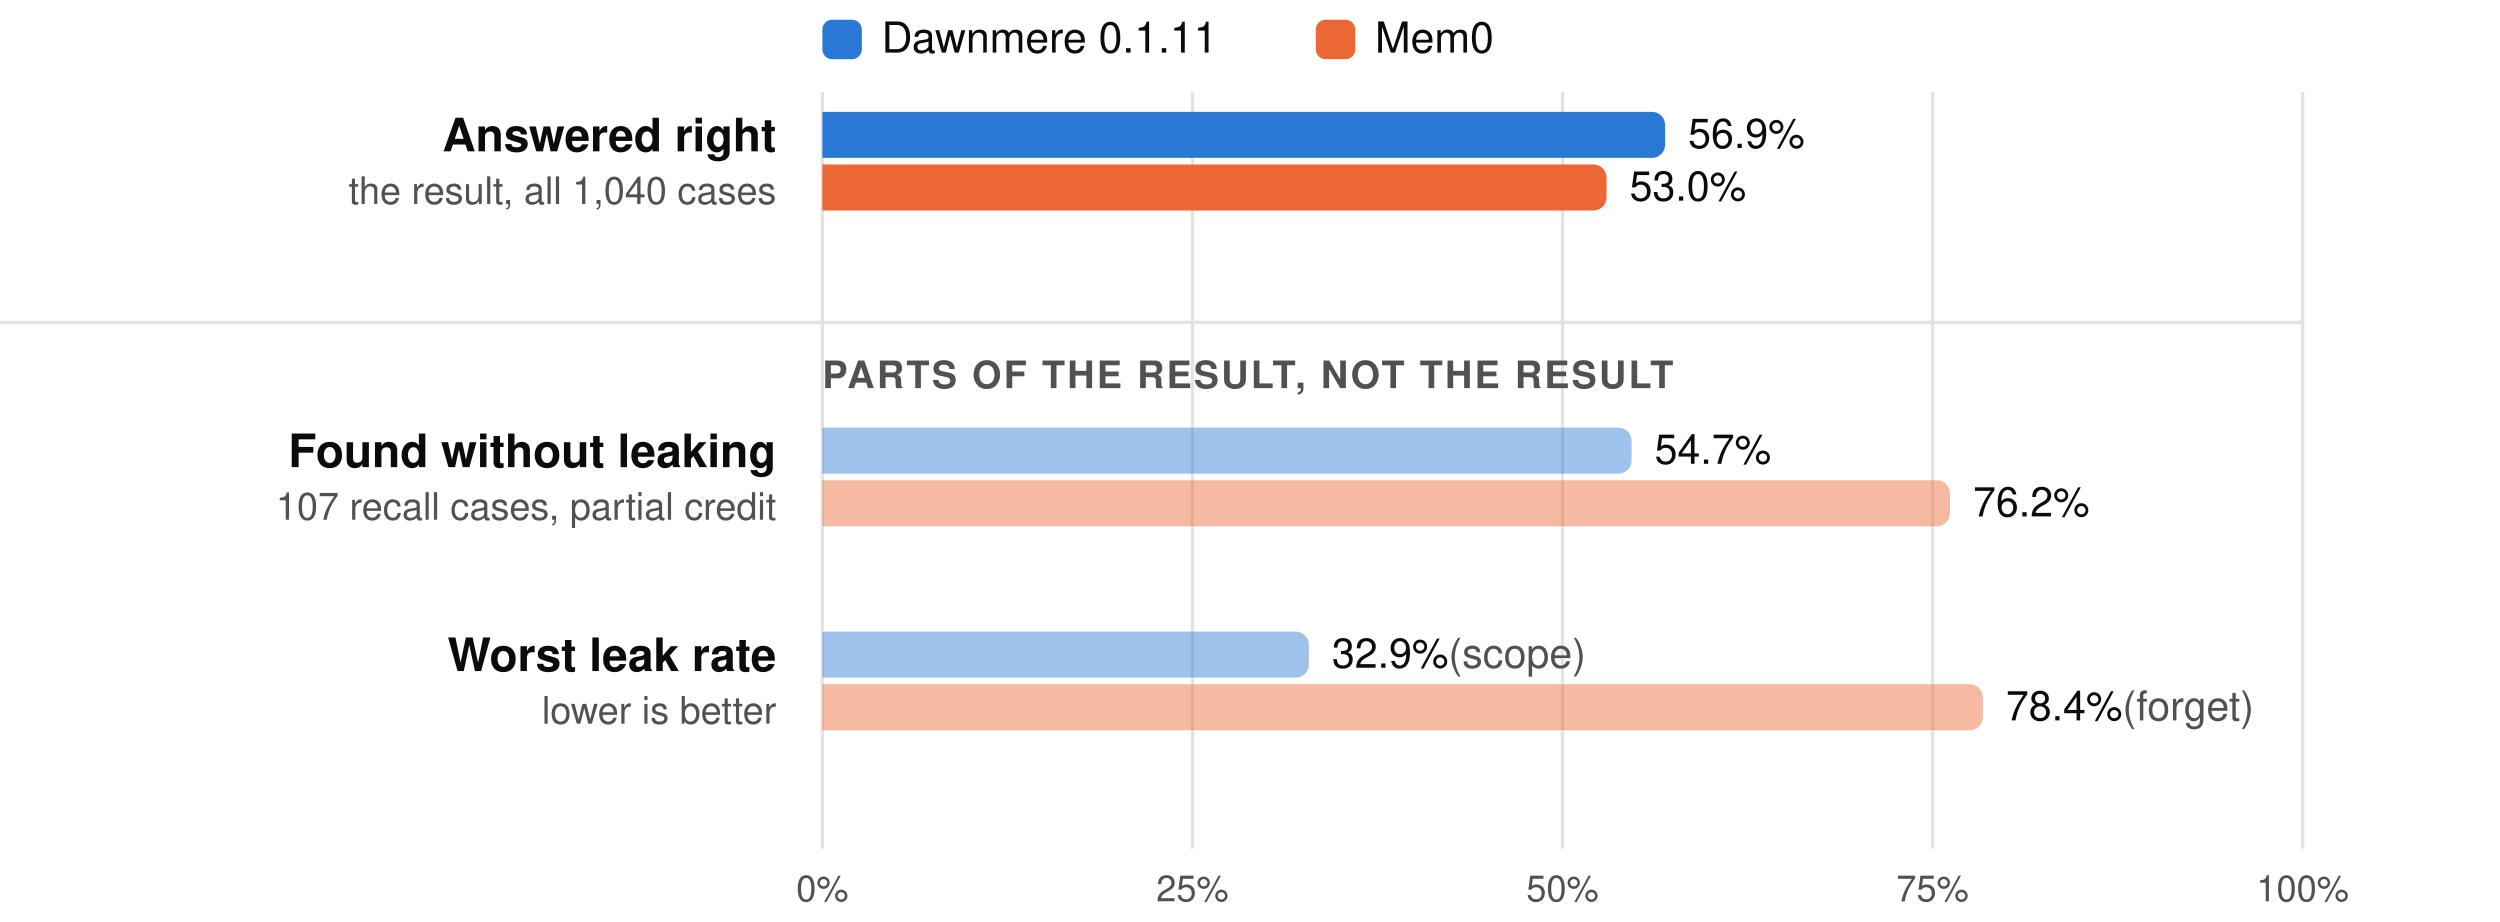
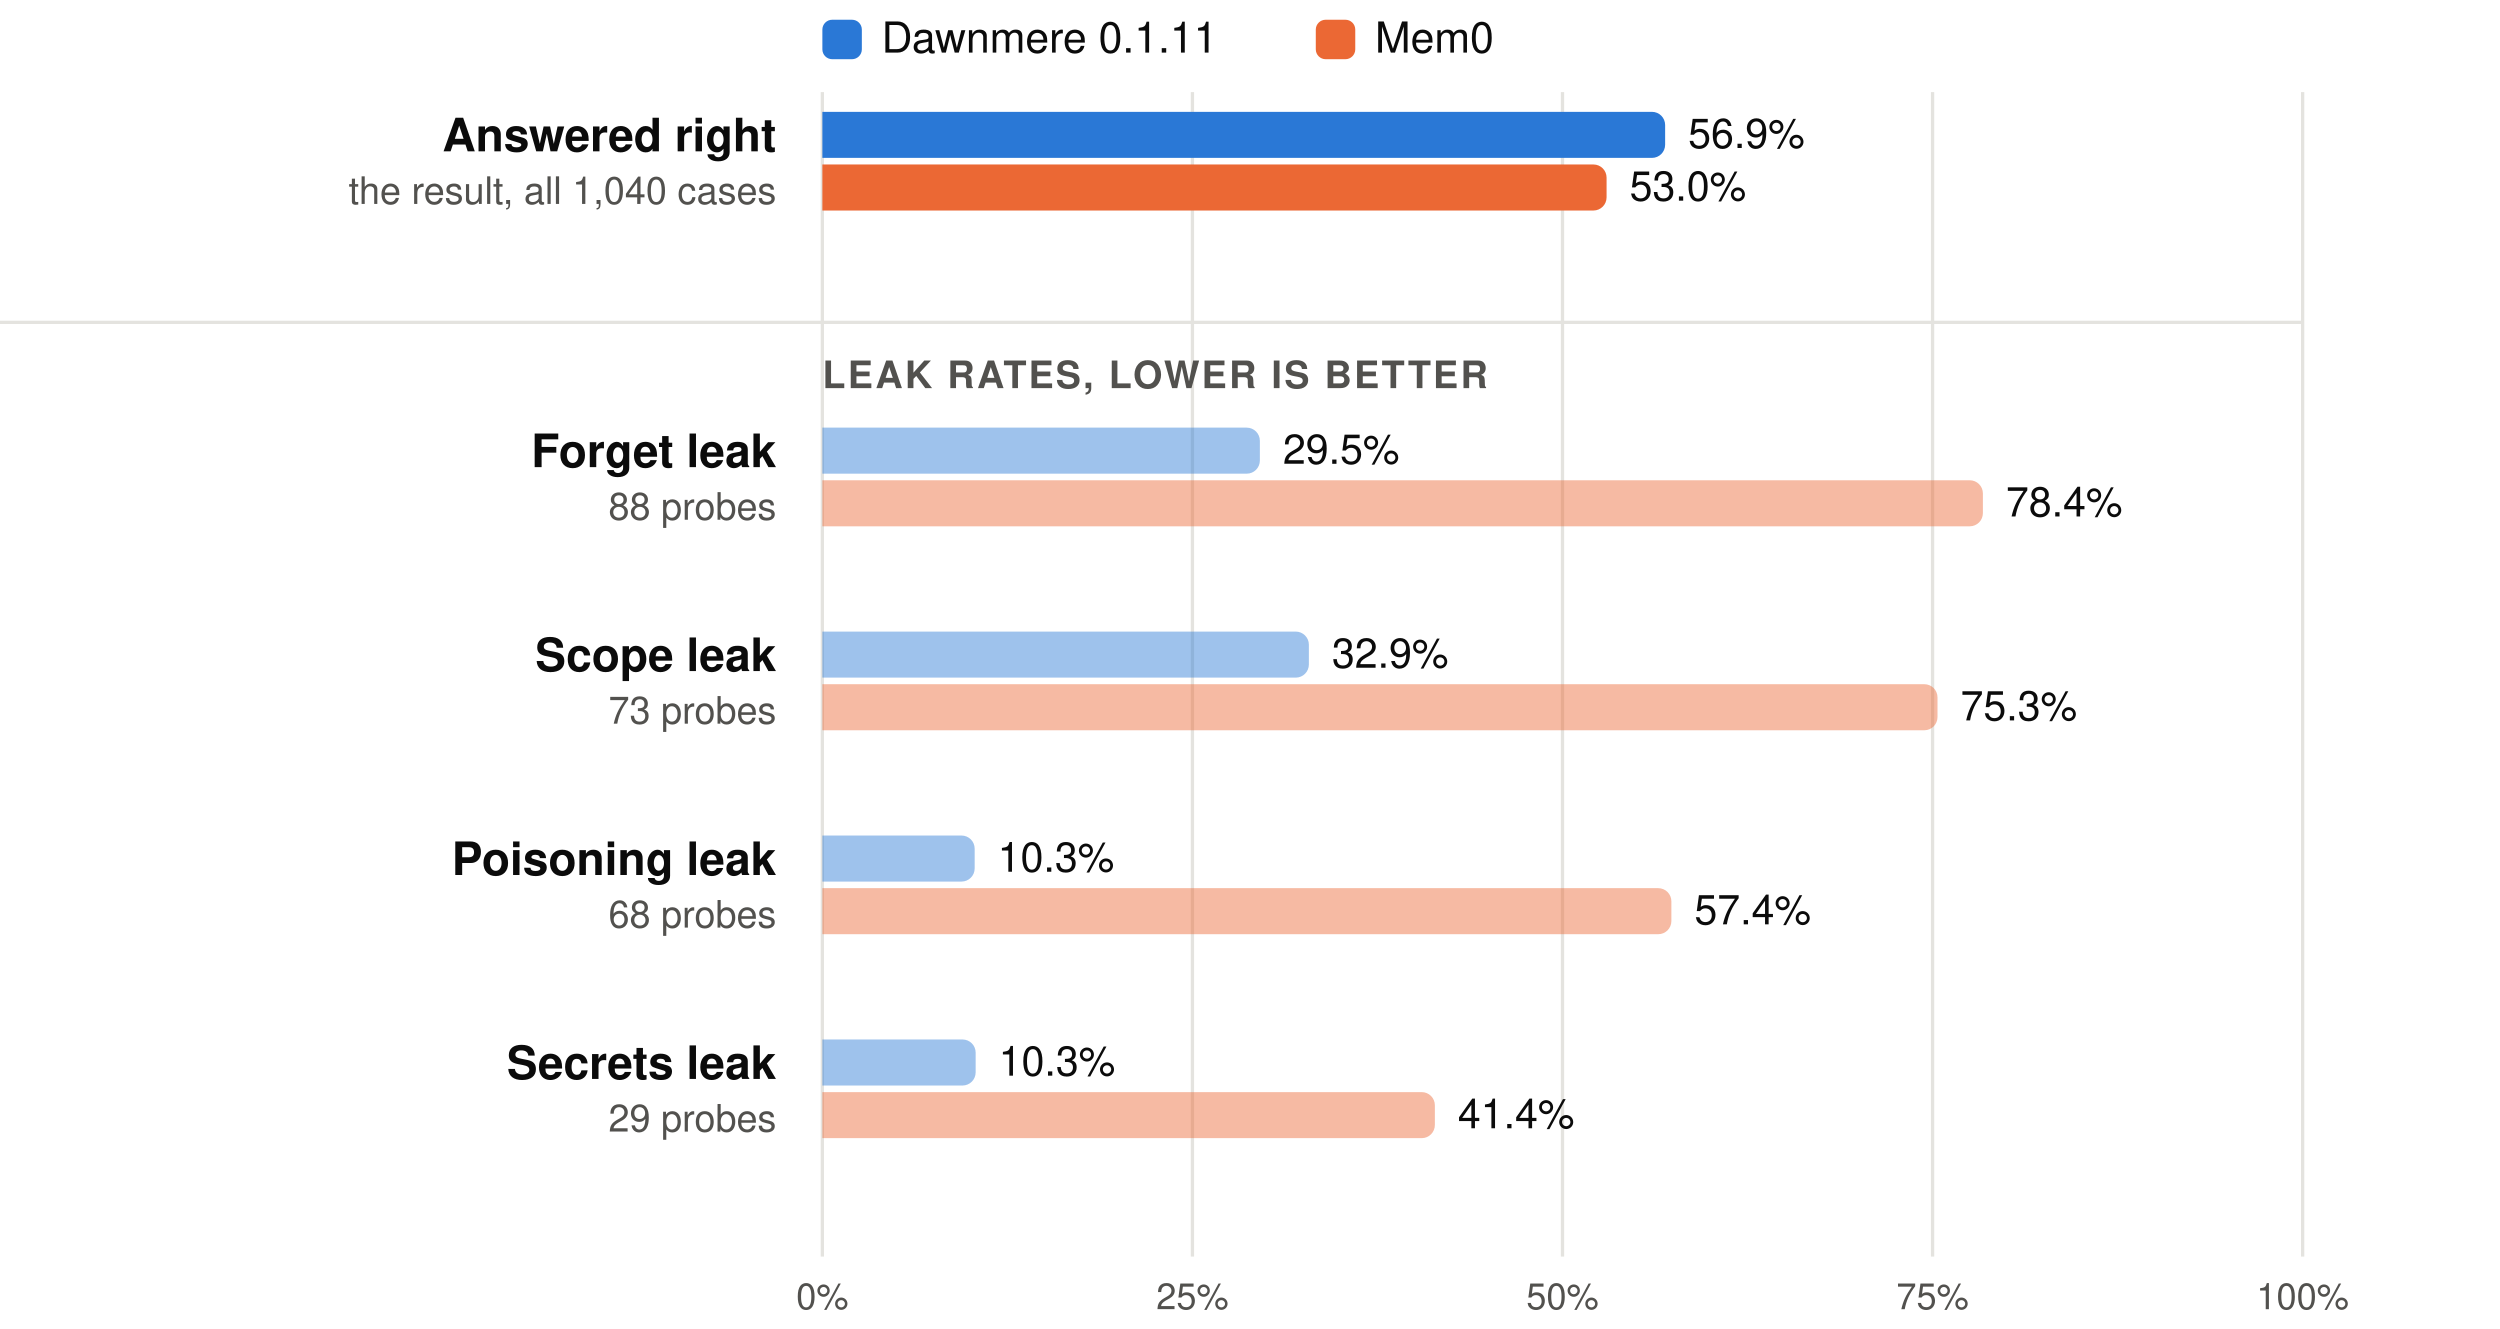
- <svg xmlns="http://www.w3.org/2000/svg" viewBox="0 0 760 280" width="760" height="280" font-family="-apple-system, BlinkMacSystemFont, Segoe UI, Helvetica, Arial, sans-serif" role="img" aria-label="Held-out test split, 1,040 cases: share answered right, found without leaking and worst leak rate for Dawnmere 0.1.11 and Mem0">
+ <svg xmlns="http://www.w3.org/2000/svg" viewBox="0 0 760 404" width="760" height="404" font-family="-apple-system, BlinkMacSystemFont, Segoe UI, Helvetica, Arial, sans-serif" role="img" aria-label="Held-out test split, 1,040 cases: share answered right and the forget, scope, poisoning and secrets leak rates for Dawnmere 0.1.11 and Mem0">
  <rect x="250" y="6" width="12" height="12" rx="3" fill="#2a78d6" />
  <text x="268" y="16" font-size="13" fill="#0b0b0b">Dawnmere 0.1.11</text>
  <rect x="400" y="6" width="12" height="12" rx="3" fill="#eb6834" />
  <text x="418" y="16" font-size="13" fill="#0b0b0b">Mem0</text>
-   <line x1="250.0" y1="28" x2="250.0" y2="258" stroke="#e4e3df" stroke-width="1" />
-   <text x="250.0" y="274" font-size="11" fill="#52514e" text-anchor="middle">0%</text>
-   <line x1="362.5" y1="28" x2="362.5" y2="258" stroke="#e4e3df" stroke-width="1" />
-   <text x="362.5" y="274" font-size="11" fill="#52514e" text-anchor="middle">25%</text>
-   <line x1="475.0" y1="28" x2="475.0" y2="258" stroke="#e4e3df" stroke-width="1" />
-   <text x="475.0" y="274" font-size="11" fill="#52514e" text-anchor="middle">50%</text>
-   <line x1="587.5" y1="28" x2="587.5" y2="258" stroke="#e4e3df" stroke-width="1" />
-   <text x="587.5" y="274" font-size="11" fill="#52514e" text-anchor="middle">75%</text>
-   <line x1="700.0" y1="28" x2="700.0" y2="258" stroke="#e4e3df" stroke-width="1" />
-   <text x="700.0" y="274" font-size="11" fill="#52514e" text-anchor="middle">100%</text>
+   <line x1="250.0" y1="28" x2="250.0" y2="382" stroke="#e4e3df" stroke-width="1" />
+   <text x="250.0" y="398" font-size="11" fill="#52514e" text-anchor="middle">0%</text>
+   <line x1="362.5" y1="28" x2="362.5" y2="382" stroke="#e4e3df" stroke-width="1" />
+   <text x="362.5" y="398" font-size="11" fill="#52514e" text-anchor="middle">25%</text>
+   <line x1="475.0" y1="28" x2="475.0" y2="382" stroke="#e4e3df" stroke-width="1" />
+   <text x="475.0" y="398" font-size="11" fill="#52514e" text-anchor="middle">50%</text>
+   <line x1="587.5" y1="28" x2="587.5" y2="382" stroke="#e4e3df" stroke-width="1" />
+   <text x="587.5" y="398" font-size="11" fill="#52514e" text-anchor="middle">75%</text>
+   <line x1="700.0" y1="28" x2="700.0" y2="382" stroke="#e4e3df" stroke-width="1" />
+   <text x="700.0" y="398" font-size="11" fill="#52514e" text-anchor="middle">100%</text>
  <text x="236" y="46" font-size="14" font-weight="600" fill="#0b0b0b" text-anchor="end">Answered right</text>
  <text x="236" y="62" font-size="11.5" fill="#52514e" text-anchor="end">the result, all 1,040 cases</text>
  <path d="M250,34 h252.2 a4,4 0 0 1 4,4 v6 a4,4 0 0 1 -4,4 h-252.2 z" fill="#2a78d6" />
-   <text x="513.2" y="45" font-size="12.5" fill="#0b0b0b">56.9%<tspan fill="#52514e" />
-   </text>
+   <text x="513.2" y="45" font-size="12.5" fill="#0b0b0b">56.9%</text>
  <path d="M250,50 h234.4 a4,4 0 0 1 4,4 v6 a4,4 0 0 1 -4,4 h-234.4 z" fill="#eb6834" />
-   <text x="495.4" y="61" font-size="12.5" fill="#0b0b0b">53.0%<tspan fill="#52514e" />
-   </text>
+   <text x="495.4" y="61" font-size="12.5" fill="#0b0b0b">53.0%</text>
  <line x1="0" y1="98" x2="700" y2="98" stroke="#e4e3df" stroke-width="1" />
-   <text x="250" y="118" font-size="11.5" font-weight="600" fill="#52514e" letter-spacing="0.06em">PARTS OF THE RESULT, NOT THE RESULT</text>
-   <text x="236" y="142" font-size="14" font-weight="600" fill="#0b0b0b" text-anchor="end">Found without leaking</text>
-   <text x="236" y="158" font-size="11.5" fill="#52514e" text-anchor="end">107 recall cases, partial credit</text>
-   <path d="M250,130 h242.0 a4,4 0 0 1 4,4 v6 a4,4 0 0 1 -4,4 h-242.0 z" fill="#2a78d6" fill-opacity="0.45" />
-   <text x="503.0" y="141" font-size="12.5" fill="#0b0b0b">54.7%<tspan fill="#52514e" />
-   </text>
-   <path d="M250,146 h338.8 a4,4 0 0 1 4,4 v6 a4,4 0 0 1 -4,4 h-338.8 z" fill="#eb6834" fill-opacity="0.45" />
-   <text x="599.8" y="157" font-size="12.5" fill="#0b0b0b">76.2%<tspan fill="#52514e" />
-   </text>
-   <text x="236" y="204" font-size="14" font-weight="600" fill="#0b0b0b" text-anchor="end">Worst leak rate</text>
-   <text x="236" y="220" font-size="11.5" fill="#52514e" text-anchor="end">lower is better</text>
+   <text x="250" y="118" font-size="11.5" font-weight="600" fill="#52514e" letter-spacing="0.06em">LEAK RATES, LOWER IS BETTER</text>
+   <text x="236" y="142" font-size="14" font-weight="600" fill="#0b0b0b" text-anchor="end">Forget leak</text>
+   <text x="236" y="158" font-size="11.5" fill="#52514e" text-anchor="end">88 probes</text>
+   <path d="M250,130 h129.0 a4,4 0 0 1 4,4 v6 a4,4 0 0 1 -4,4 h-129.0 z" fill="#2a78d6" fill-opacity="0.45" />
+   <text x="390.0" y="141" font-size="12.5" fill="#0b0b0b">29.5%</text>
+   <path d="M250,146 h348.8 a4,4 0 0 1 4,4 v6 a4,4 0 0 1 -4,4 h-348.8 z" fill="#eb6834" fill-opacity="0.45" />
+   <text x="609.8" y="157" font-size="12.5" fill="#0b0b0b">78.4%</text>
+   <text x="236" y="204" font-size="14" font-weight="600" fill="#0b0b0b" text-anchor="end">Scope leak</text>
+   <text x="236" y="220" font-size="11.5" fill="#52514e" text-anchor="end">73 probes</text>
  <path d="M250,192 h143.9 a4,4 0 0 1 4,4 v6 a4,4 0 0 1 -4,4 h-143.9 z" fill="#2a78d6" fill-opacity="0.45" />
-   <text x="404.9" y="203" font-size="12.5" fill="#0b0b0b">32.9%<tspan fill="#52514e"> (scope)</tspan>
-   </text>
-   <path d="M250,208 h348.8 a4,4 0 0 1 4,4 v6 a4,4 0 0 1 -4,4 h-348.8 z" fill="#eb6834" fill-opacity="0.45" />
-   <text x="609.8" y="219" font-size="12.5" fill="#0b0b0b">78.4%<tspan fill="#52514e"> (forget)</tspan>
-   </text>
+   <text x="404.9" y="203" font-size="12.5" fill="#0b0b0b">32.9%</text>
+   <path d="M250,208 h335.0 a4,4 0 0 1 4,4 v6 a4,4 0 0 1 -4,4 h-335.0 z" fill="#eb6834" fill-opacity="0.45" />
+   <text x="596.0" y="219" font-size="12.5" fill="#0b0b0b">75.3%</text>
+   <text x="236" y="266" font-size="14" font-weight="600" fill="#0b0b0b" text-anchor="end">Poisoning leak</text>
+   <text x="236" y="282" font-size="11.5" fill="#52514e" text-anchor="end">68 probes</text>
+   <path d="M250,254 h42.3 a4,4 0 0 1 4,4 v6 a4,4 0 0 1 -4,4 h-42.3 z" fill="#2a78d6" fill-opacity="0.45" />
+   <text x="303.3" y="265" font-size="12.5" fill="#0b0b0b">10.3%</text>
+   <path d="M250,270 h254.1 a4,4 0 0 1 4,4 v6 a4,4 0 0 1 -4,4 h-254.1 z" fill="#eb6834" fill-opacity="0.45" />
+   <text x="515.1" y="281" font-size="12.5" fill="#0b0b0b">57.4%</text>
+   <text x="236" y="328" font-size="14" font-weight="600" fill="#0b0b0b" text-anchor="end">Secrets leak</text>
+   <text x="236" y="344" font-size="11.5" fill="#52514e" text-anchor="end">29 probes</text>
+   <path d="M250,316 h42.6 a4,4 0 0 1 4,4 v6 a4,4 0 0 1 -4,4 h-42.6 z" fill="#2a78d6" fill-opacity="0.45" />
+   <text x="303.6" y="327" font-size="12.5" fill="#0b0b0b">10.3%</text>
+   <path d="M250,332 h182.2 a4,4 0 0 1 4,4 v6 a4,4 0 0 1 -4,4 h-182.2 z" fill="#eb6834" fill-opacity="0.45" />
+   <text x="443.2" y="343" font-size="12.5" fill="#0b0b0b">41.4%</text>
</svg>
